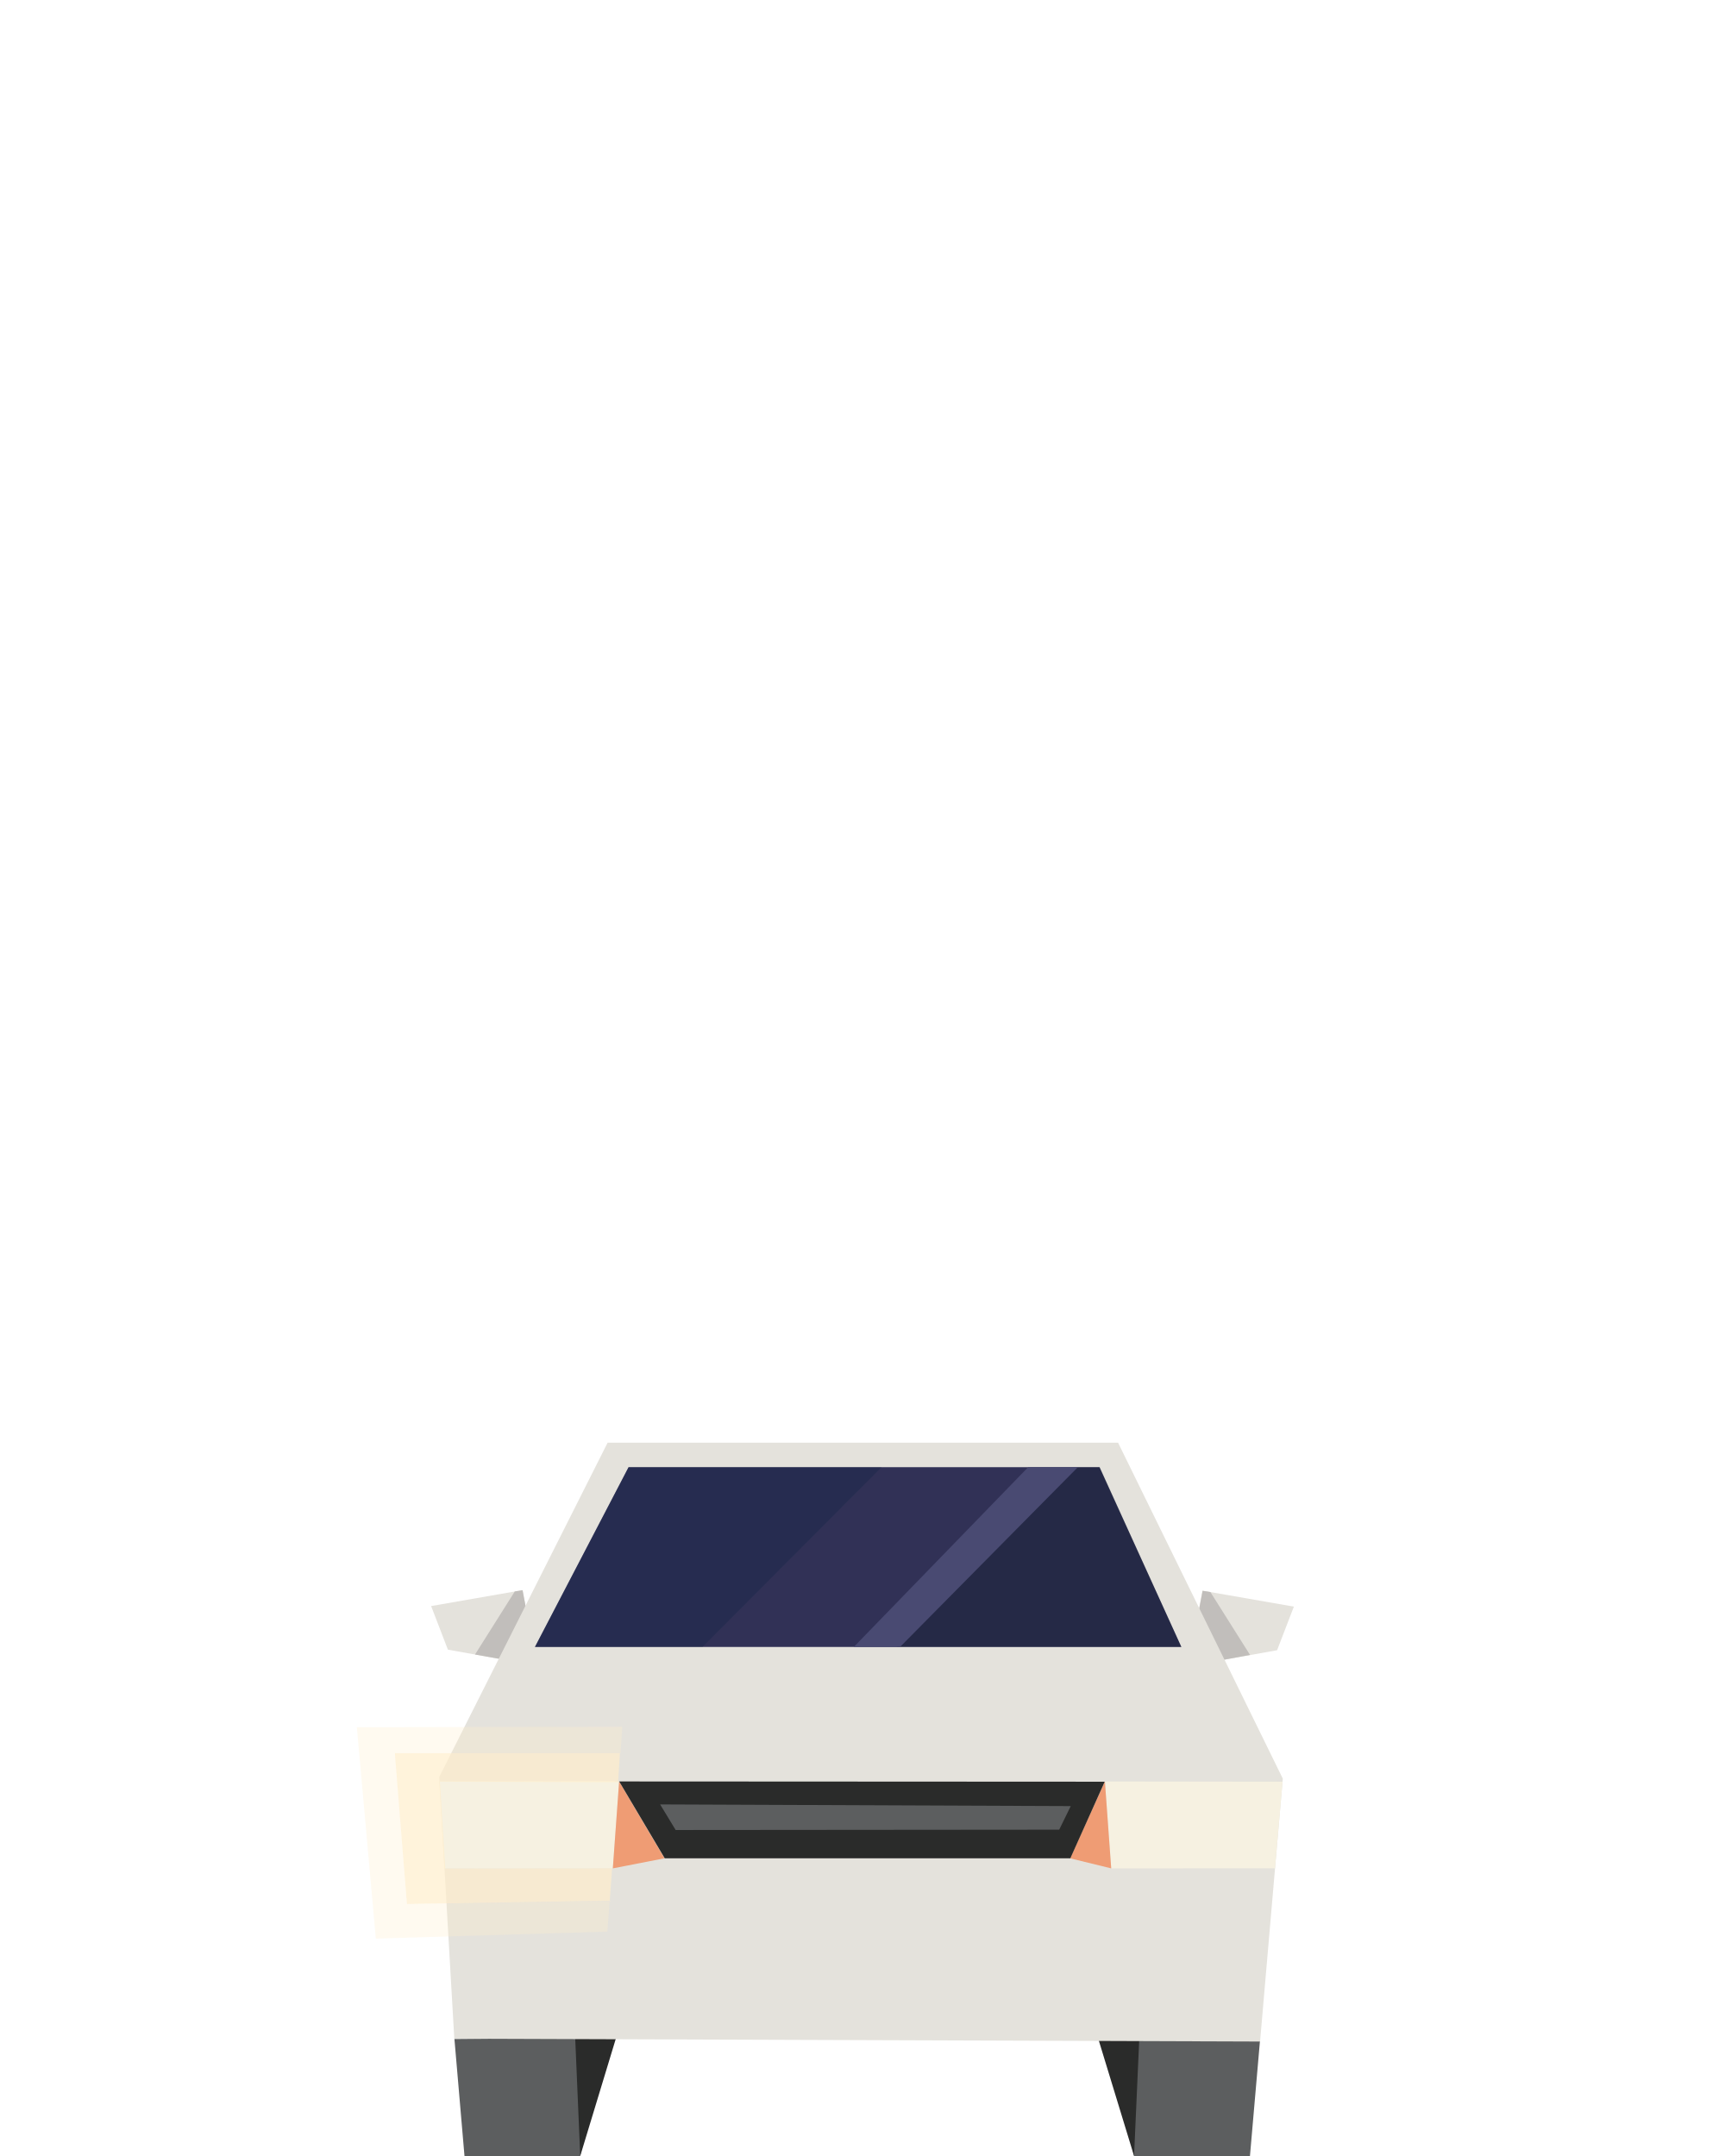
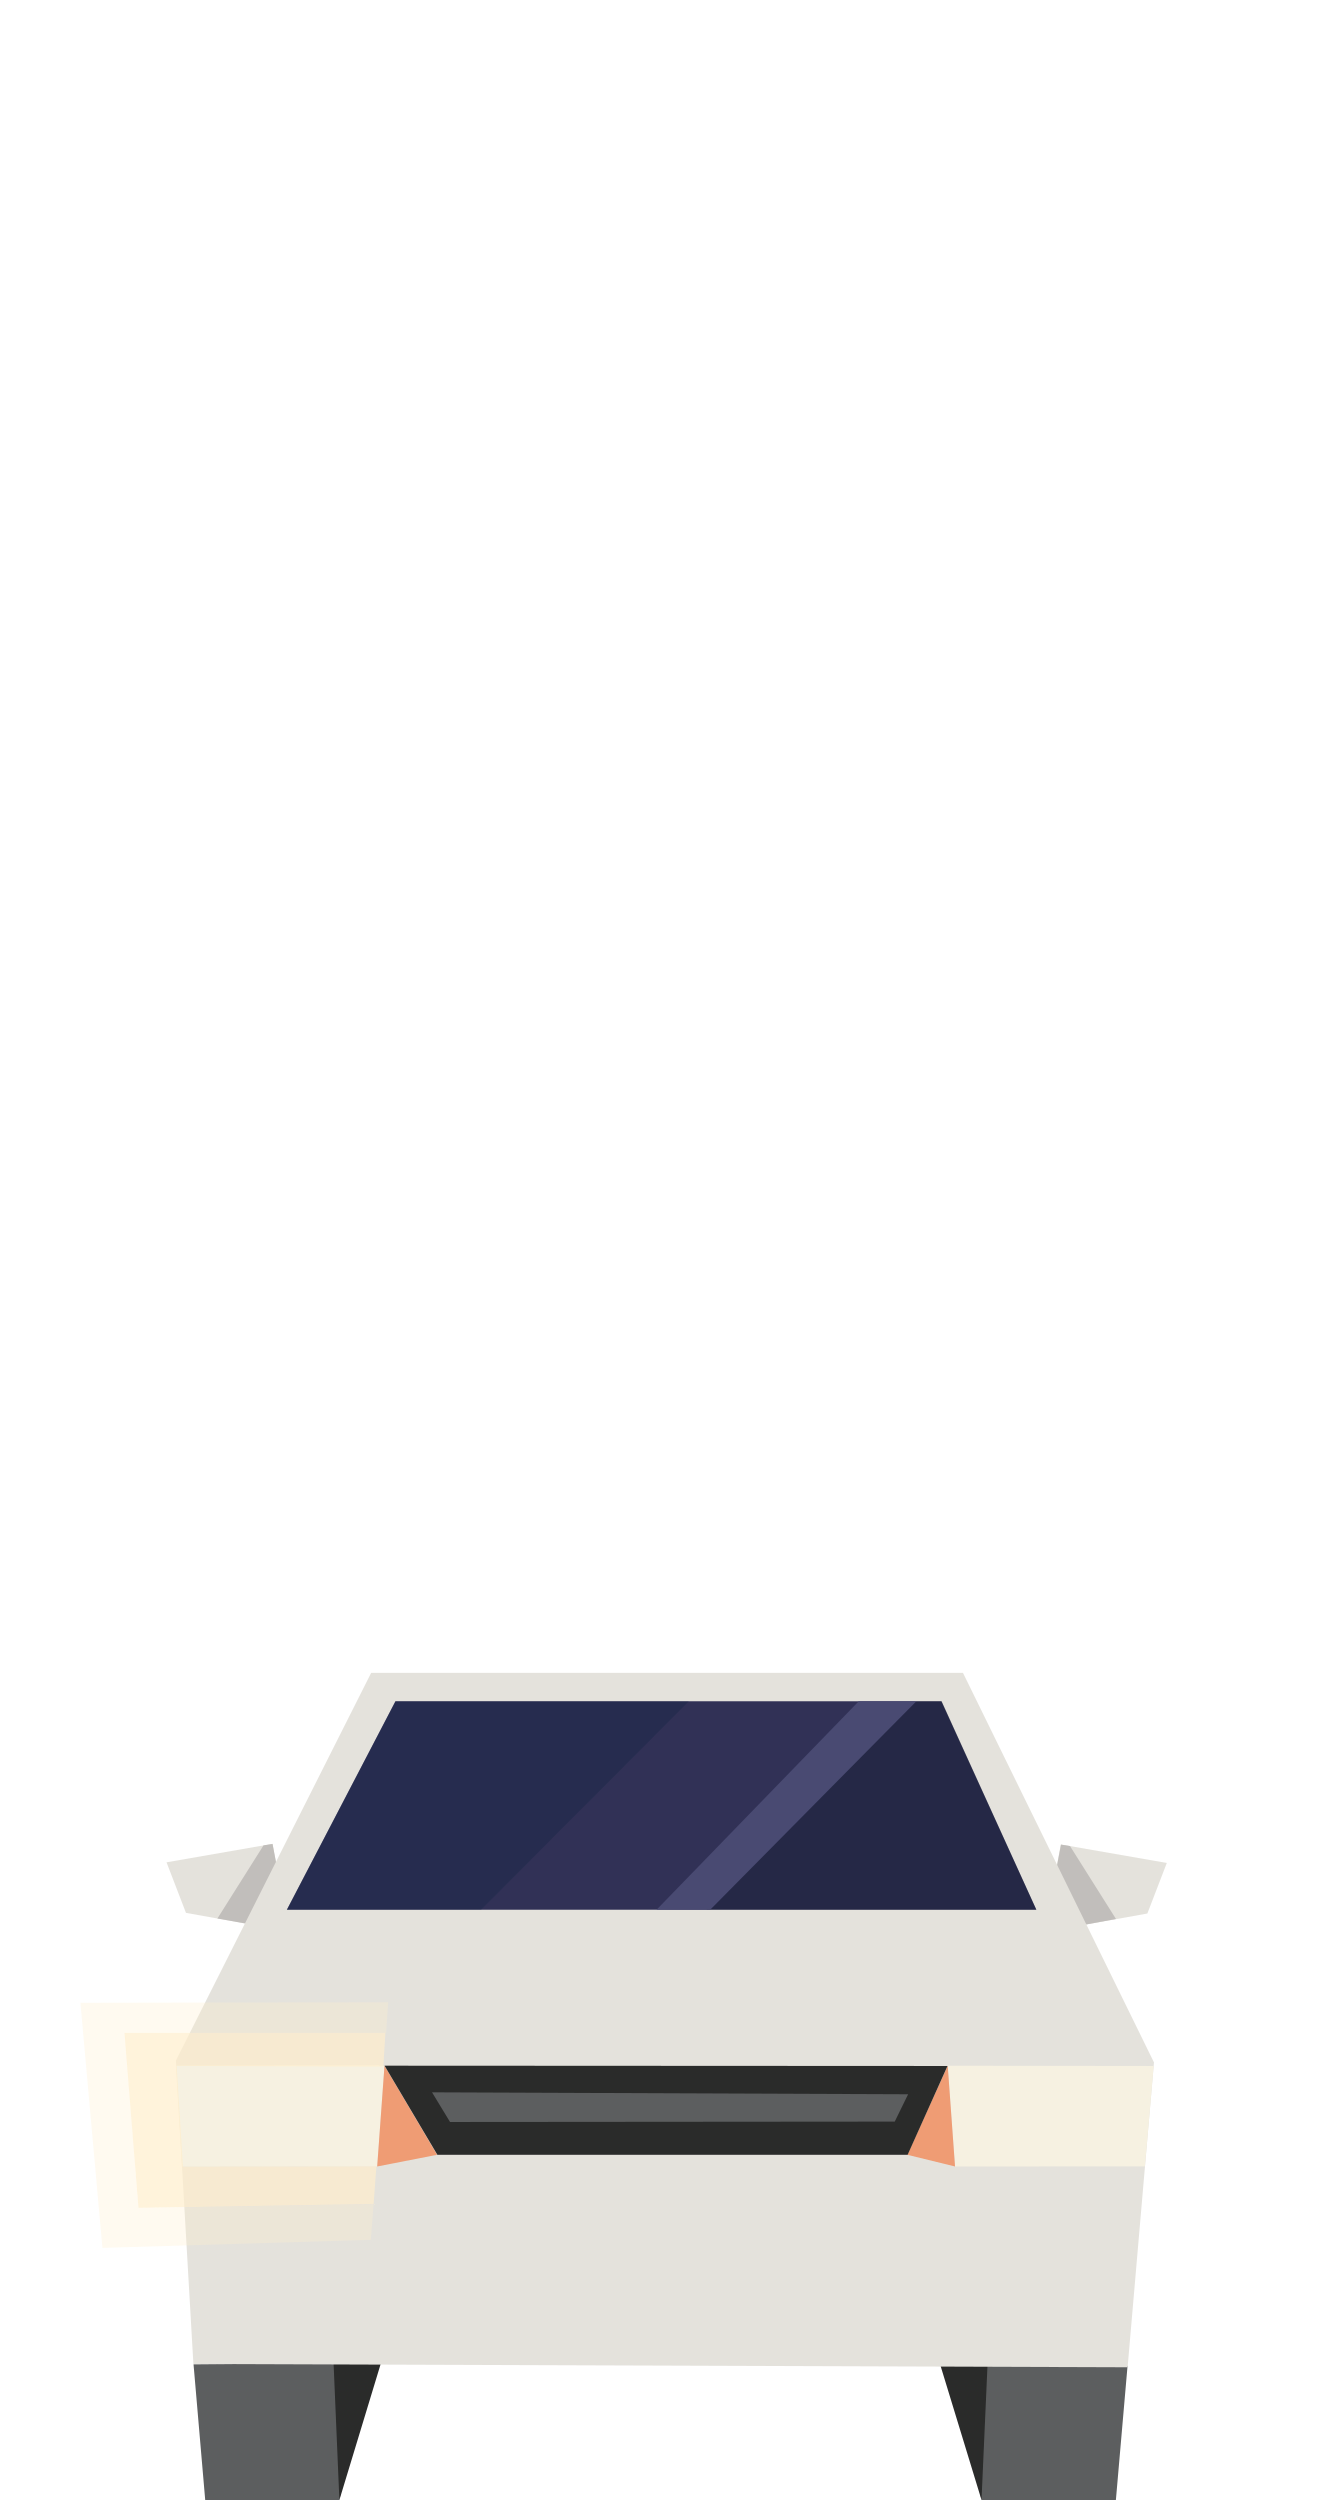
- <svg xmlns="http://www.w3.org/2000/svg" width="288px" height="360px" version="1.1" xml:space="preserve" style="fill-rule:evenodd;clip-rule:evenodd;stroke-linejoin:round;stroke-miterlimit:1.414;">
-   <g>
+ <svg xmlns="http://www.w3.org/2000/svg" width="100%" height="100%" viewBox="0 0 192 360" version="1.1" xml:space="preserve" style="fill-rule:evenodd;clip-rule:evenodd;stroke-linejoin:round;stroke-miterlimit:1.414;">
+   <g transform="matrix(1,0,0,1,-48,0)">
    <g id="car-inbound" transform="matrix(1,0,0,1,71.9798,166.584)">
      <g transform="matrix(1,0,0,1,0,-10.3296)">
-         <path d="M127.589,121.742l13.651,-2.45l2.8,-7.279l-15.261,-2.662l-1.259,6.721l-2.321,2.339l2.39,3.331Z" style="fill:#e4e2dc;fill-rule:nonzero;" />
+         <path d="M127.589,121.742L141.24,119.292L144.04,112.013L128.779,109.351L127.52,116.072L125.199,118.411L127.589,121.742Z" style="fill:rgb(228,226,220);fill-rule:nonzero;" />
      </g>
      <g transform="matrix(1,0,0,1,0,-10.3296)">
-         <path d="M127.604,121.746l-2.327,-3.494l2.259,-2.185l1.269,-6.697l1.297,0.208l6.621,10.502l-9.119,1.666Z" style="fill:#c1bebb;fill-rule:nonzero;" />
+         <path d="M127.604,121.746L125.277,118.252L127.536,116.067L128.805,109.37L130.102,109.578L136.723,120.08L127.604,121.746L127.604,121.746Z" style="fill:rgb(193,190,187);fill-rule:nonzero;" />
      </g>
      <g transform="matrix(1,0,0,1,0,-10.3296)">
-         <path d="M0,111.919l2.8,7.279l13.651,2.45l2.39,-3.331l-2.321,-2.339l-1.26,-6.72l-15.26,2.661Z" style="fill:#e4e2dc;fill-rule:nonzero;" />
+         <path d="M0,111.919L2.8,119.198L16.451,121.648L18.841,118.317L16.52,115.978L15.26,109.258L0,111.919Z" style="fill:rgb(228,226,220);fill-rule:nonzero;" />
      </g>
      <g transform="matrix(1,0,0,1,0,-10.3296)">
-         <path d="M16.467,121.646l2.327,-3.494l-2.259,-2.185l-1.269,-6.697l-1.297,0.208l-6.641,10.531l9.139,1.637Z" style="fill:#c1bebb;fill-rule:nonzero;" />
+         <path d="M16.467,121.646L18.794,118.152L16.535,115.967L15.266,109.27L13.969,109.478L7.328,120.009L16.467,121.646Z" style="fill:rgb(193,190,187);fill-rule:nonzero;" />
      </g>
-       <path d="M3.89,173.884l1.68,19.532l19.321,0l3.991,-19.742l-24.992,0.21Z" style="fill:#5c5e5f;fill-rule:nonzero;" />
-       <path d="M24.052,173.674l0.84,19.742l5.992,-19.742l-6.832,0Z" style="fill:#2a2b2a;fill-rule:nonzero;" />
-       <path d="M117.358,193.416l19.35,0l1.68,-19.321l-24.993,-0.211l3.963,19.532Z" style="fill:#5c5e5f;fill-rule:nonzero;" />
-       <path d="M111.394,173.884l5.964,19.532l0.869,-19.532l-6.833,0Z" style="fill:#2a2b2a;fill-rule:nonzero;" />
+       <path d="M3.89,173.884L5.57,193.416L24.891,193.416L28.882,173.674L3.89,173.884L3.89,173.884Z" style="fill:rgb(92,94,95);fill-rule:nonzero;" />
+       <path d="M24.052,173.674L24.892,193.416L30.884,173.674L24.052,173.674Z" style="fill:rgb(42,43,42);fill-rule:nonzero;" />
+       <path d="M117.358,193.416L136.708,193.416L138.388,174.095L113.395,173.884L117.358,193.416Z" style="fill:rgb(92,94,95);fill-rule:nonzero;" />
+       <path d="M111.394,173.884L117.358,193.416L118.227,173.884L111.394,173.884Z" style="fill:rgb(42,43,42);fill-rule:nonzero;" />
      <g transform="matrix(1,-3.22153e-17,-3.22153e-17,1.13153,0,-22.926)">
-         <path d="M29.468,85.928l-28.118,49.341l2.519,38.615l1.89,0.006l132.637,0.414l3.796,-38.796l-27.505,-49.58l-85.219,0Z" style="fill:#e4e2dc;fill-rule:nonzero;" />
+         <path d="M29.468,85.928L1.35,135.269L3.869,173.884L5.759,173.89L138.396,174.304L142.192,135.508L114.687,85.928L29.468,85.928L29.468,85.928Z" style="fill:rgb(228,226,220);fill-rule:nonzero;" />
      </g>
      <g transform="matrix(1,-8.52366e-17,-8.52366e-17,1.348,1.39815e-14,-42.2467)">
-         <path d="M32.958,89.498l-15.629,22.27l107.925,1.7053e-13l-13.669,-22.27l-78.626,2.84217e-14Z" style="fill:#313156;fill-rule:nonzero;" />
+         <path d="M32.958,89.498L17.329,111.768L125.254,111.768L111.584,89.498L32.958,89.498L32.958,89.498Z" style="fill:rgb(49,49,86);fill-rule:nonzero;" />
      </g>
      <g transform="matrix(1.35601,0,0,1.35601,-9.08601,-43.1939)">
-         <g opacity="0.3">
-           <path d="M31.032,89.668l-11.553,22.138l20.631,5.68434e-14l22.058,-22.138l-31.136,-1.42109e-14Z" style="fill:#0f2342;fill-rule:nonzero;" />
-         </g>
+         <path d="M31.032,89.668L19.48,111.806L40.11,111.806L62.168,89.668L31.032,89.668L31.032,89.668Z" style="fill:rgb(15,35,66);fill-opacity:0.3;fill-rule:nonzero;" />
      </g>
-       <g opacity="0.3">
-         <path d="M111.625,78.397l-3.656,5.72697e-12l-30.219,30.02l47.504,3.09797e-12l-13.629,-30.02Z" style="fill:#0a1723;fill-rule:nonzero;" />
-       </g>
+       <path d="M111.625,78.397L107.969,78.397L77.75,108.417L125.254,108.417L111.625,78.397L111.625,78.397Z" style="fill:rgb(10,23,35);fill-opacity:0.3;fill-rule:nonzero;" />
      <g transform="matrix(1.34973,0,0,1.34973,-25.576,-42.4401)">
-         <path d="M76.954,111.768l21.988,-22.241l-6.14,2.84217e-14l-21.571,22.241l5.723,1.42109e-13Z" style="fill:#494a72;fill-rule:nonzero;" />
+         <path d="M76.954,111.768L98.941,89.527L92.801,89.527L71.23,111.768L76.954,111.768L76.954,111.768Z" style="fill:rgb(73,74,114);fill-rule:nonzero;" />
      </g>
      <g transform="matrix(1,0,0,1,-199.295,-4.4702)">
-         <path d="M200.645,135.387l0.867,14.5l28.119,-0.028l1.051,-14.511l-30.037,0.039Z" style="fill:#f6f1e1;fill-rule:nonzero;" />
+         <path d="M200.645,135.387L201.512,149.887L229.631,149.859L230.682,135.348L200.645,135.387L200.645,135.387Z" style="fill:rgb(246,241,225);fill-rule:nonzero;" />
      </g>
      <g transform="matrix(1,0,0,1,-199.295,-4.4702)">
-         <path d="M230.683,135.348l7.571,12.829l-8.623,1.682l1.052,-14.511Z" style="fill:#ef9c74;fill-rule:nonzero;" />
+         <path d="M230.683,135.348L238.254,148.177L229.631,149.859L230.683,135.348Z" style="fill:rgb(239,156,116);fill-rule:nonzero;" />
      </g>
      <g transform="matrix(1,0,0,1,-199.295,-4.4702)">
-         <path d="M341.445,135.387l-1.263,14.458l-27.344,0.014l-1.052,-14.511l29.659,0.039Z" style="fill:#f6f1e1;fill-rule:nonzero;" />
+         <path d="M341.445,135.387L340.182,149.845L312.838,149.859L311.786,135.348L341.445,135.387L341.445,135.387Z" style="fill:rgb(246,241,225);fill-rule:nonzero;" />
      </g>
      <g transform="matrix(1,0,0,1,-199.295,-4.4702)">
-         <path d="M311.786,135.348l-5.818,12.829l6.87,1.682l-1.052,-14.511Z" style="fill:#ef9c74;fill-rule:nonzero;" />
+         <path d="M311.786,135.348L305.968,148.177L312.838,149.859L311.786,135.348Z" style="fill:rgb(239,156,116);fill-rule:nonzero;" />
      </g>
      <g transform="matrix(1,0,0,1,-199.295,-4.4702)">
-         <path d="M311.753,135.388l-81.06,-0.043l7.604,12.831l67.715,0l5.741,-12.788Z" style="fill:#2a2b2a;fill-rule:nonzero;" />
+         <path d="M311.753,135.388L230.693,135.345L238.297,148.176L306.012,148.176L311.753,135.388L311.753,135.388Z" style="fill:rgb(42,43,42);fill-rule:nonzero;" />
      </g>
      <g transform="matrix(1,0,0,1,-199.295,-4.4702)">
-         <path d="M306.083,139.461l-1.926,3.936l-64.038,0.055l-2.592,-4.272l68.556,0.281Z" style="fill:#5c5e5f;fill-rule:nonzero;" />
+         <path d="M306.083,139.461L304.157,143.397L240.119,143.452L237.527,139.18L306.083,139.461Z" style="fill:rgb(92,94,95);fill-rule:nonzero;" />
      </g>
    </g>
    <g id="car-inbound-turn-signal-right" transform="matrix(1,0,0,1,-62.5263,162.186)">
      <g transform="matrix(1,0,0,1,-475.309,-0.141308)">
-         <path d="M611.277,135.387l0.926,14.5l27.214,-0.028l1.051,-14.511l-29.191,0.039Z" style="fill:#f6f1e1;fill-rule:nonzero;" />
+         <path d="M611.277,135.387L612.203,149.887L639.417,149.859L640.468,135.348L611.277,135.387L611.277,135.387Z" style="fill:rgb(246,241,225);fill-rule:nonzero;" />
      </g>
      <g transform="matrix(1,0,0,1,-475.309,-0.0683538)">
-         <g opacity="0.7">
-           <path d="M611.276,135.375l0.911,14.51l27.848,-0.041l-0.4,5.4l-33.867,0.578l-2,-25.202l37.567,0l-0.3,4.849l-29.759,-0.094Z" style="fill:#fec;fill-rule:nonzero;" />
-         </g>
+         <path d="M611.276,135.375L612.187,149.885L640.035,149.844L639.635,155.244L605.768,155.822L603.768,130.62L641.335,130.62L641.035,135.469L611.276,135.375L611.276,135.375Z" style="fill:rgb(255,238,204);fill-opacity:0.7;fill-rule:nonzero;" />
      </g>
      <g transform="matrix(1,0,0,1,-475.309,-0.0683538)">
-         <g opacity="0.3">
-           <path d="M603.839,130.62l1.927,25.218l33.869,-0.578l-0.4,5.156l-38.652,1.166l-3.167,-35.296l44.319,-0.083l-0.3,4.417l-37.596,0Z" style="fill:#fec;fill-rule:nonzero;" />
-         </g>
+         <path d="M603.839,130.62L605.766,155.838L639.635,155.26L639.235,160.416L600.583,161.582L597.416,126.286L641.735,126.203L641.435,130.62L603.839,130.62Z" style="fill:rgb(255,238,204);fill-opacity:0.3;fill-rule:nonzero;" />
      </g>
    </g>
  </g>
</svg>
